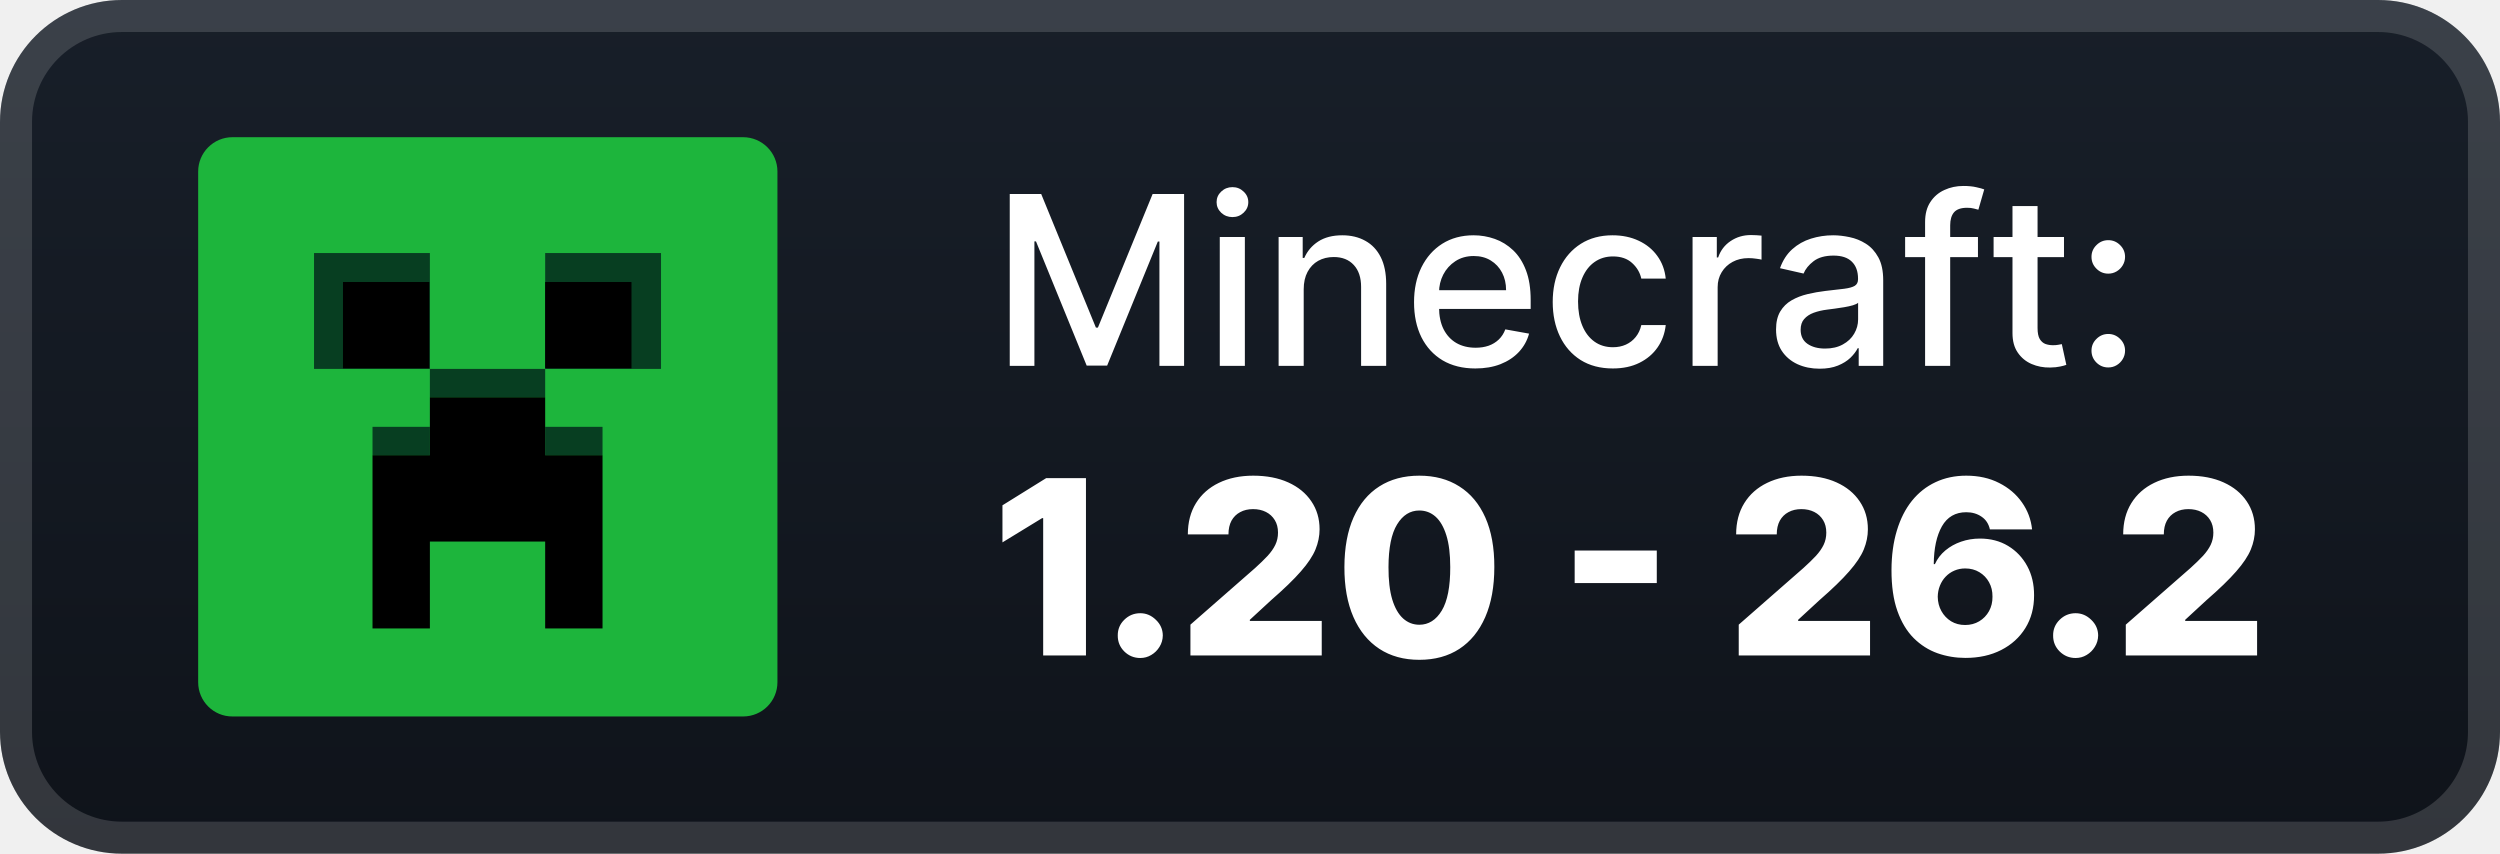
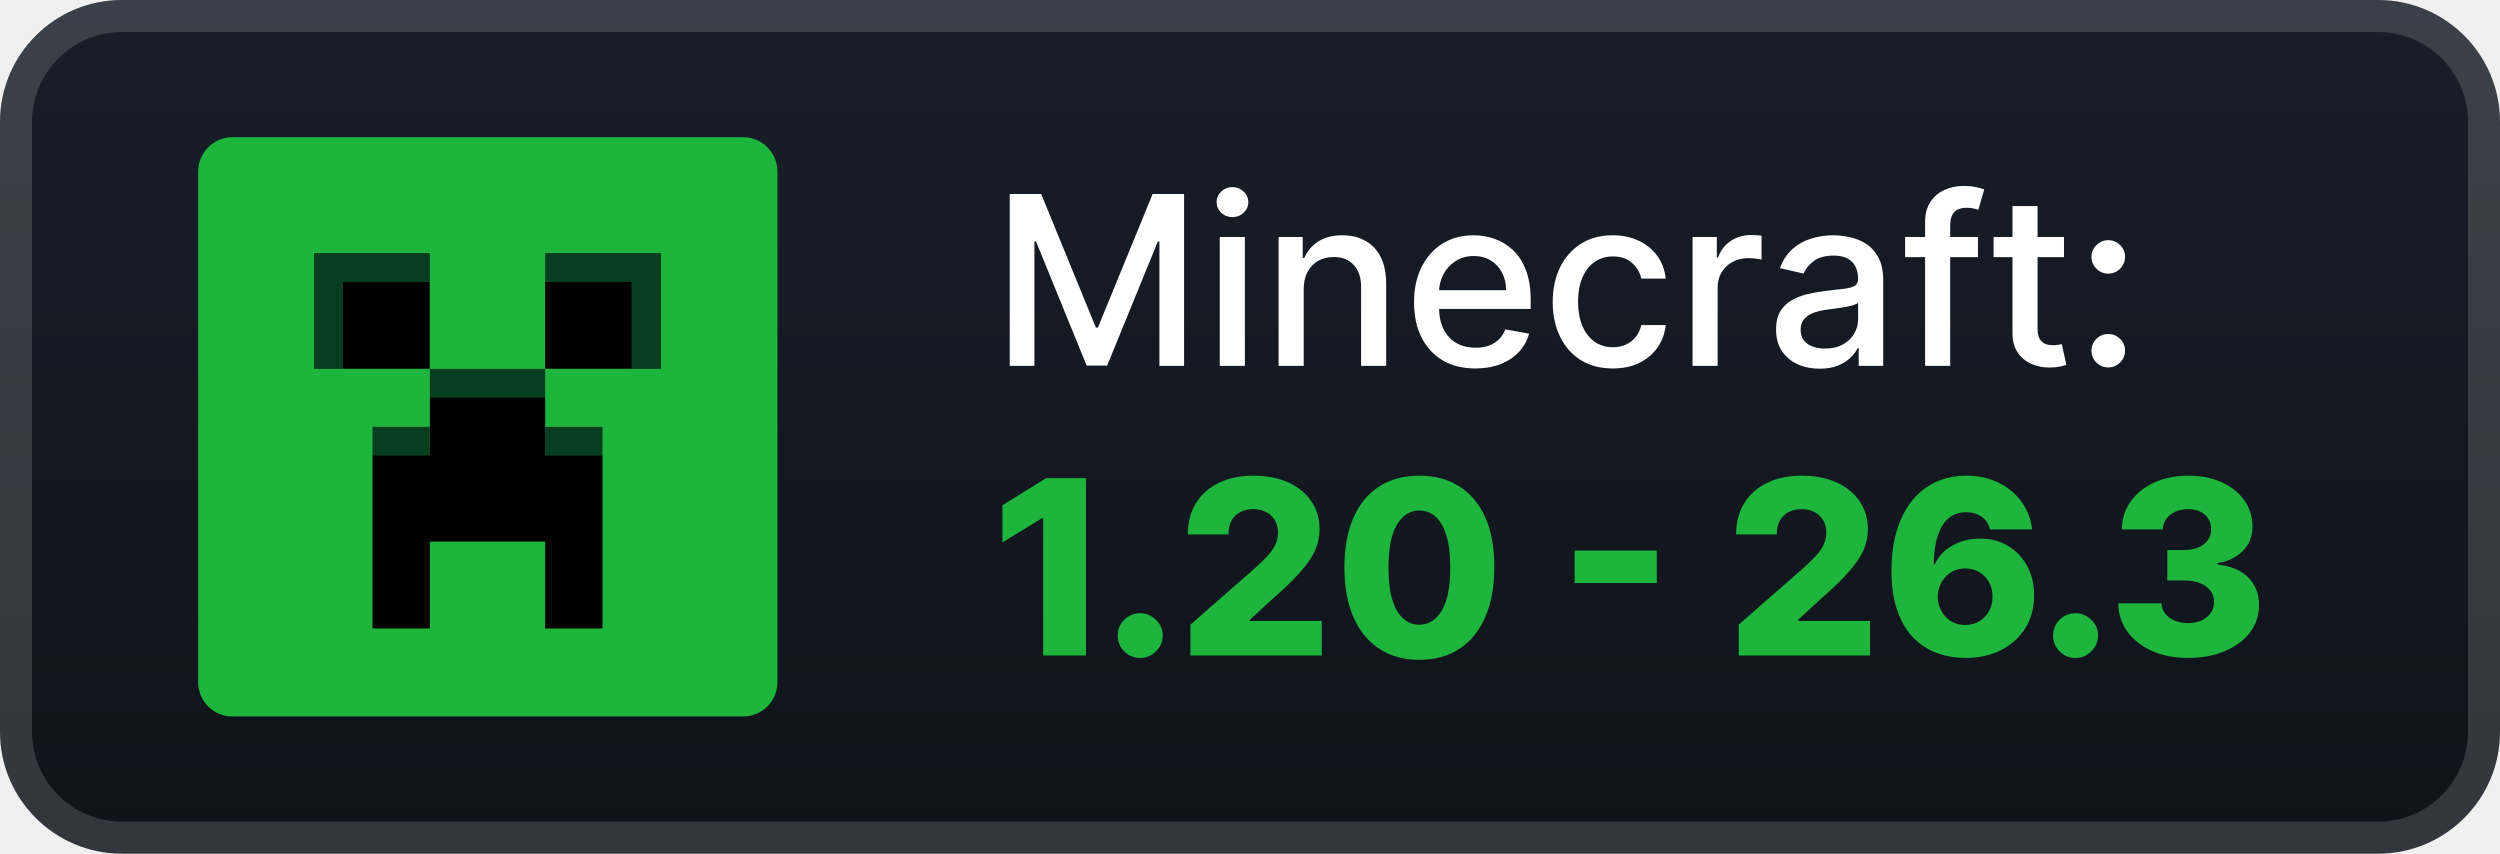
<svg xmlns="http://www.w3.org/2000/svg" width="164" height="56" viewBox="0 0 164 56" fill="none">
  <g clip-path="url(#clip0_1_8)">
    <path d="M156 0H8C3.582 0 0 3.582 0 8V48C0 52.418 3.582 56 8 56H156C160.418 56 164 52.418 164 48V8C164 3.582 160.418 0 156 0Z" fill="url(#paint0_linear_1_8)" />
    <path d="M156 1.05H8C4.162 1.05 1.05 4.162 1.05 8V48C1.05 51.838 4.162 54.95 8 54.95H156C159.838 54.95 162.95 51.838 162.95 48V8C162.95 4.162 159.838 1.05 156 1.05Z" stroke="white" stroke-opacity="0.15" stroke-width="2.1" />
    <g clip-path="url(#clip1_1_8)">
      <path d="M15.249 9H48.744C49.991 9 51 10.01 51 11.249V44.751C51 45.998 49.991 47 48.751 47H15.249C14.009 47.007 13 45.998 13 44.758V11.249C13 10.01 14.009 9 15.249 9Z" fill="#1DB53C" />
      <path d="M20.6 16.6H28.2V24.2H20.6V16.6ZM35.763 16.6H43.363V24.2H35.763V16.6ZM24.437 28H28.2V29.863H24.437V28ZM28.2 24.2H35.763V26.063H28.2V24.2ZM35.763 28H39.526V29.863H35.763V28Z" fill="#073E21" />
      <path d="M28.163 24.163H22.5V18.5H28.163V24.163ZM35.763 18.5V24.163H41.426V18.5H35.763ZM35.763 26.063H28.2V29.863H24.437V41.226H28.2V35.526H35.763V41.226H39.526V29.863H35.763V26.063Z" fill="black" />
    </g>
-     <path d="M66.239 12.727H68.303L71.891 21.49H72.023L75.612 12.727H77.676V24H76.058V15.843H75.954L72.629 23.983H71.286L67.961 15.837H67.857V24H66.239V12.727ZM80.017 24V15.546H81.663V24H80.017ZM80.848 14.241C80.562 14.241 80.316 14.146 80.111 13.955C79.909 13.76 79.808 13.529 79.808 13.261C79.808 12.99 79.909 12.758 80.111 12.568C80.316 12.373 80.562 12.276 80.848 12.276C81.134 12.276 81.378 12.373 81.58 12.568C81.786 12.758 81.888 12.99 81.888 13.261C81.888 13.529 81.786 13.76 81.58 13.955C81.378 14.146 81.134 14.241 80.848 14.241ZM85.523 18.98V24H83.877V15.546H85.457V16.922H85.561C85.756 16.474 86.06 16.114 86.475 15.843C86.893 15.571 87.42 15.435 88.055 15.435C88.631 15.435 89.135 15.556 89.568 15.799C90.001 16.037 90.337 16.393 90.576 16.866C90.814 17.34 90.933 17.925 90.933 18.622V24H89.288V18.82C89.288 18.208 89.128 17.729 88.809 17.384C88.489 17.035 88.051 16.861 87.493 16.861C87.112 16.861 86.772 16.944 86.475 17.109C86.181 17.274 85.948 17.516 85.776 17.835C85.607 18.151 85.523 18.532 85.523 18.98ZM96.784 24.171C95.951 24.171 95.234 23.993 94.632 23.637C94.034 23.277 93.572 22.773 93.245 22.123C92.922 21.47 92.761 20.705 92.761 19.828C92.761 18.962 92.922 18.198 93.245 17.538C93.572 16.878 94.027 16.362 94.61 15.991C95.197 15.621 95.883 15.435 96.669 15.435C97.146 15.435 97.608 15.514 98.056 15.672C98.504 15.83 98.905 16.078 99.261 16.415C99.617 16.753 99.898 17.191 100.103 17.731C100.309 18.266 100.412 18.918 100.412 19.685V20.268H93.691V19.035H98.799C98.799 18.602 98.711 18.219 98.535 17.885C98.359 17.547 98.111 17.281 97.792 17.087C97.476 16.892 97.105 16.795 96.68 16.795C96.217 16.795 95.814 16.909 95.469 17.136C95.128 17.36 94.863 17.654 94.676 18.017C94.493 18.377 94.401 18.767 94.401 19.189V20.152C94.401 20.718 94.5 21.198 94.698 21.595C94.9 21.991 95.181 22.294 95.54 22.503C95.9 22.708 96.32 22.811 96.801 22.811C97.113 22.811 97.397 22.767 97.654 22.679C97.911 22.587 98.133 22.451 98.32 22.272C98.507 22.092 98.65 21.87 98.749 21.606L100.307 21.886C100.182 22.345 99.959 22.747 99.636 23.092C99.316 23.433 98.915 23.699 98.43 23.89C97.949 24.077 97.401 24.171 96.784 24.171ZM105.799 24.171C104.981 24.171 104.276 23.985 103.685 23.615C103.098 23.24 102.647 22.725 102.331 22.068C102.016 21.411 101.858 20.659 101.858 19.811C101.858 18.953 102.019 18.195 102.342 17.538C102.665 16.878 103.12 16.362 103.707 15.991C104.294 15.621 104.986 15.435 105.782 15.435C106.425 15.435 106.997 15.555 107.5 15.793C108.003 16.028 108.408 16.358 108.716 16.784C109.028 17.21 109.213 17.707 109.272 18.276H107.67C107.582 17.879 107.381 17.538 107.065 17.252C106.753 16.966 106.335 16.822 105.81 16.822C105.351 16.822 104.949 16.944 104.605 17.186C104.263 17.424 103.997 17.765 103.806 18.209C103.616 18.65 103.52 19.171 103.52 19.773C103.52 20.389 103.614 20.921 103.801 21.369C103.988 21.817 104.252 22.163 104.594 22.409C104.938 22.655 105.344 22.778 105.81 22.778C106.122 22.778 106.404 22.721 106.658 22.607C106.914 22.49 107.129 22.323 107.302 22.107C107.478 21.89 107.601 21.63 107.67 21.325H109.272C109.213 21.872 109.035 22.36 108.738 22.789C108.441 23.218 108.043 23.556 107.544 23.802C107.048 24.048 106.467 24.171 105.799 24.171ZM111.032 24V15.546H112.623V16.889H112.711C112.865 16.433 113.137 16.076 113.526 15.815C113.918 15.551 114.362 15.419 114.858 15.419C114.96 15.419 115.081 15.422 115.221 15.43C115.364 15.437 115.476 15.446 115.557 15.457V17.032C115.491 17.013 115.373 16.993 115.204 16.971C115.036 16.945 114.867 16.933 114.698 16.933C114.309 16.933 113.962 17.015 113.658 17.18C113.357 17.342 113.118 17.567 112.942 17.857C112.766 18.143 112.678 18.47 112.678 18.837V24H111.032ZM119.366 24.187C118.83 24.187 118.345 24.088 117.912 23.89C117.479 23.688 117.136 23.396 116.883 23.015C116.634 22.633 116.509 22.165 116.509 21.611C116.509 21.134 116.601 20.741 116.784 20.433C116.968 20.125 117.215 19.881 117.527 19.701C117.839 19.521 118.188 19.386 118.573 19.294C118.958 19.202 119.351 19.132 119.751 19.085C120.257 19.026 120.668 18.978 120.984 18.942C121.299 18.901 121.529 18.837 121.672 18.749C121.815 18.661 121.887 18.518 121.887 18.32V18.281C121.887 17.8 121.751 17.428 121.479 17.164C121.211 16.899 120.811 16.767 120.279 16.767C119.725 16.767 119.289 16.89 118.969 17.136C118.654 17.378 118.435 17.648 118.314 17.945L116.768 17.593C116.951 17.079 117.219 16.665 117.571 16.349C117.927 16.03 118.336 15.799 118.799 15.655C119.261 15.509 119.747 15.435 120.257 15.435C120.595 15.435 120.953 15.476 121.331 15.556C121.712 15.633 122.068 15.777 122.398 15.986C122.732 16.195 123.006 16.494 123.219 16.883C123.431 17.268 123.538 17.769 123.538 18.386V24H121.931V22.844H121.865C121.758 23.057 121.598 23.266 121.386 23.472C121.173 23.677 120.899 23.848 120.566 23.983C120.232 24.119 119.832 24.187 119.366 24.187ZM119.723 22.866C120.178 22.866 120.567 22.776 120.89 22.596C121.217 22.417 121.465 22.182 121.633 21.892C121.806 21.598 121.892 21.285 121.892 20.951V19.861C121.833 19.919 121.72 19.974 121.551 20.026C121.386 20.074 121.197 20.116 120.984 20.152C120.771 20.186 120.564 20.217 120.362 20.246C120.16 20.272 119.991 20.294 119.855 20.312C119.536 20.352 119.244 20.42 118.98 20.516C118.72 20.611 118.511 20.749 118.353 20.929C118.199 21.105 118.122 21.34 118.122 21.633C118.122 22.041 118.272 22.349 118.573 22.558C118.874 22.763 119.257 22.866 119.723 22.866ZM129.754 15.546V16.866H124.976V15.546H129.754ZM126.286 24V14.566C126.286 14.037 126.401 13.599 126.633 13.25C126.864 12.898 127.17 12.636 127.552 12.463C127.933 12.287 128.348 12.199 128.796 12.199C129.126 12.199 129.409 12.226 129.643 12.281C129.878 12.333 130.053 12.38 130.166 12.425L129.781 13.757C129.704 13.735 129.605 13.709 129.484 13.68C129.363 13.646 129.216 13.63 129.043 13.63C128.643 13.63 128.357 13.729 128.185 13.927C128.016 14.125 127.932 14.412 127.932 14.786V24H126.286ZM135.398 15.546V16.866H130.78V15.546H135.398ZM132.019 13.52H133.664V21.518C133.664 21.837 133.712 22.077 133.807 22.239C133.903 22.396 134.026 22.505 134.176 22.563C134.33 22.618 134.497 22.646 134.677 22.646C134.809 22.646 134.925 22.637 135.024 22.618C135.123 22.6 135.2 22.585 135.255 22.574L135.552 23.934C135.457 23.971 135.321 24.007 135.145 24.044C134.969 24.084 134.749 24.106 134.484 24.11C134.051 24.117 133.648 24.04 133.273 23.879C132.899 23.717 132.596 23.468 132.365 23.13C132.134 22.793 132.019 22.369 132.019 21.859V13.52ZM138.303 24.105C138.002 24.105 137.743 23.998 137.527 23.785C137.31 23.569 137.202 23.308 137.202 23.004C137.202 22.703 137.31 22.446 137.527 22.233C137.743 22.017 138.002 21.908 138.303 21.908C138.604 21.908 138.863 22.017 139.079 22.233C139.296 22.446 139.404 22.703 139.404 23.004C139.404 23.206 139.352 23.391 139.25 23.56C139.151 23.725 139.019 23.857 138.853 23.956C138.688 24.055 138.505 24.105 138.303 24.105ZM138.303 17.951C138.002 17.951 137.743 17.843 137.527 17.626C137.31 17.41 137.202 17.151 137.202 16.85C137.202 16.549 137.31 16.292 137.527 16.079C137.743 15.863 138.002 15.755 138.303 15.755C138.604 15.755 138.863 15.863 139.079 16.079C139.296 16.292 139.404 16.549 139.404 16.85C139.404 17.052 139.352 17.237 139.25 17.406C139.151 17.571 139.019 17.703 138.853 17.802C138.688 17.901 138.505 17.951 138.303 17.951ZM71.239 31.364V43H68.432V33.989H68.364L65.761 35.58V33.148L68.631 31.364H71.239ZM74.803 43.165C74.394 43.165 74.043 43.021 73.751 42.733C73.463 42.445 73.322 42.097 73.325 41.688C73.322 41.286 73.463 40.943 73.751 40.659C74.043 40.371 74.394 40.227 74.803 40.227C75.189 40.227 75.53 40.371 75.825 40.659C76.124 40.943 76.276 41.286 76.28 41.688C76.276 41.96 76.204 42.208 76.064 42.432C75.928 42.655 75.748 42.833 75.524 42.966C75.305 43.099 75.064 43.165 74.803 43.165ZM78.092 43V40.977L82.337 37.261C82.655 36.974 82.926 36.71 83.149 36.472C83.373 36.229 83.543 35.987 83.66 35.744C83.778 35.498 83.837 35.231 83.837 34.943C83.837 34.621 83.767 34.347 83.626 34.119C83.486 33.888 83.293 33.71 83.047 33.585C82.801 33.46 82.519 33.398 82.2 33.398C81.878 33.398 81.596 33.464 81.354 33.597C81.111 33.725 80.922 33.913 80.785 34.159C80.653 34.405 80.587 34.705 80.587 35.057H77.922C77.922 34.265 78.1 33.581 78.456 33.006C78.812 32.43 79.312 31.987 79.956 31.676C80.604 31.362 81.356 31.204 82.212 31.204C83.094 31.204 83.861 31.352 84.513 31.648C85.164 31.943 85.668 32.356 86.024 32.886C86.384 33.413 86.564 34.025 86.564 34.722C86.564 35.165 86.475 35.604 86.297 36.04C86.119 36.475 85.799 36.956 85.337 37.483C84.878 38.01 84.227 38.64 83.382 39.375L81.99 40.659V40.733H86.706V43H78.092ZM93.108 43.284C92.093 43.284 91.218 43.044 90.483 42.562C89.748 42.078 89.182 41.383 88.784 40.477C88.386 39.568 88.189 38.475 88.193 37.199C88.197 35.922 88.396 34.839 88.79 33.949C89.188 33.055 89.752 32.375 90.483 31.909C91.218 31.439 92.093 31.204 93.108 31.204C94.123 31.204 94.998 31.439 95.733 31.909C96.472 32.375 97.04 33.055 97.438 33.949C97.835 34.843 98.032 35.926 98.028 37.199C98.028 38.479 97.829 39.574 97.432 40.483C97.034 41.392 96.468 42.087 95.733 42.568C95.002 43.045 94.127 43.284 93.108 43.284ZM93.108 40.983C93.714 40.983 94.204 40.674 94.579 40.057C94.954 39.436 95.14 38.483 95.136 37.199C95.136 36.358 95.051 35.665 94.881 35.119C94.71 34.57 94.474 34.161 94.171 33.892C93.867 33.623 93.513 33.489 93.108 33.489C92.506 33.489 92.019 33.794 91.648 34.403C91.276 35.01 91.089 35.941 91.085 37.199C91.081 38.051 91.163 38.758 91.329 39.318C91.5 39.879 91.739 40.297 92.046 40.574C92.352 40.847 92.706 40.983 93.108 40.983ZM108.685 36.114V38.25H103.298V36.114H108.685ZM114.061 43V40.977L118.305 37.261C118.624 36.974 118.894 36.71 119.118 36.472C119.341 36.229 119.512 35.987 119.629 35.744C119.747 35.498 119.805 35.231 119.805 34.943C119.805 34.621 119.735 34.347 119.595 34.119C119.455 33.888 119.262 33.71 119.016 33.585C118.769 33.46 118.487 33.398 118.169 33.398C117.847 33.398 117.565 33.464 117.322 33.597C117.08 33.725 116.891 33.913 116.754 34.159C116.622 34.405 116.555 34.705 116.555 35.057H113.891C113.891 34.265 114.069 33.581 114.425 33.006C114.781 32.43 115.281 31.987 115.925 31.676C116.572 31.362 117.324 31.204 118.18 31.204C119.063 31.204 119.83 31.352 120.482 31.648C121.133 31.943 121.637 32.356 121.993 32.886C122.353 33.413 122.533 34.025 122.533 34.722C122.533 35.165 122.444 35.604 122.266 36.04C122.088 36.475 121.768 36.956 121.305 37.483C120.847 38.01 120.196 38.64 119.351 39.375L117.959 40.659V40.733H122.675V43H114.061ZM128.929 43.159C128.293 43.159 127.683 43.057 127.099 42.852C126.516 42.644 125.997 42.314 125.543 41.864C125.088 41.409 124.73 40.814 124.469 40.08C124.207 39.341 124.079 38.441 124.082 37.381C124.086 36.422 124.204 35.562 124.435 34.801C124.666 34.036 124.995 33.386 125.423 32.852C125.855 32.318 126.37 31.911 126.969 31.631C127.571 31.347 128.243 31.204 128.986 31.204C129.8 31.204 130.518 31.364 131.139 31.682C131.764 31.996 132.264 32.42 132.639 32.955C133.014 33.485 133.236 34.076 133.304 34.727H130.537C130.454 34.36 130.27 34.081 129.986 33.892C129.705 33.699 129.372 33.602 128.986 33.602C128.274 33.602 127.741 33.911 127.389 34.528C127.041 35.146 126.863 35.972 126.855 37.006H126.929C127.088 36.657 127.317 36.358 127.616 36.108C127.916 35.858 128.259 35.667 128.645 35.534C129.035 35.398 129.448 35.33 129.884 35.33C130.58 35.33 131.196 35.49 131.73 35.812C132.264 36.135 132.683 36.576 132.986 37.136C133.289 37.693 133.438 38.331 133.435 39.051C133.438 39.862 133.249 40.578 132.866 41.199C132.484 41.816 131.954 42.297 131.276 42.642C130.601 42.987 129.819 43.159 128.929 43.159ZM128.912 41C129.257 41 129.565 40.919 129.838 40.756C130.111 40.593 130.325 40.371 130.48 40.091C130.635 39.811 130.711 39.494 130.707 39.142C130.711 38.786 130.635 38.47 130.48 38.193C130.329 37.917 130.116 37.697 129.844 37.534C129.575 37.371 129.266 37.29 128.918 37.29C128.664 37.29 128.427 37.337 128.207 37.432C127.988 37.526 127.796 37.659 127.634 37.83C127.474 37.996 127.349 38.193 127.259 38.42C127.168 38.644 127.12 38.886 127.116 39.148C127.12 39.492 127.2 39.805 127.355 40.085C127.51 40.365 127.723 40.589 127.991 40.756C128.26 40.919 128.567 41 128.912 41ZM136.162 43.165C135.753 43.165 135.402 43.021 135.111 42.733C134.823 42.445 134.681 42.097 134.685 41.688C134.681 41.286 134.823 40.943 135.111 40.659C135.402 40.371 135.753 40.227 136.162 40.227C136.548 40.227 136.889 40.371 137.185 40.659C137.484 40.943 137.635 41.286 137.639 41.688C137.635 41.96 137.563 42.208 137.423 42.432C137.287 42.655 137.107 42.833 136.884 42.966C136.664 43.099 136.423 43.165 136.162 43.165ZM139.452 43V40.977L143.696 37.261C144.014 36.974 144.285 36.71 144.509 36.472C144.732 36.229 144.902 35.987 145.02 35.744C145.137 35.498 145.196 35.231 145.196 34.943C145.196 34.621 145.126 34.347 144.986 34.119C144.846 33.888 144.652 33.71 144.406 33.585C144.16 33.46 143.878 33.398 143.56 33.398C143.238 33.398 142.955 33.464 142.713 33.597C142.471 33.725 142.281 33.913 142.145 34.159C142.012 34.405 141.946 34.705 141.946 35.057H139.281C139.281 34.265 139.459 33.581 139.815 33.006C140.171 32.43 140.671 31.987 141.315 31.676C141.963 31.362 142.715 31.204 143.571 31.204C144.454 31.204 145.221 31.352 145.872 31.648C146.524 31.943 147.027 32.356 147.384 32.886C147.743 33.413 147.923 34.025 147.923 34.722C147.923 35.165 147.834 35.604 147.656 36.04C147.478 36.475 147.158 36.956 146.696 37.483C146.238 38.01 145.586 38.64 144.741 39.375L143.349 40.659V40.733H148.065V43H139.452Z" fill="white" />
+     <path d="M66.239 12.727H68.303L71.891 21.49H72.023L75.612 12.727H77.676V24H76.058V15.843H75.954L72.629 23.983H71.286L67.961 15.837H67.857V24H66.239V12.727ZM80.017 24V15.546H81.663V24H80.017ZM80.848 14.241C80.562 14.241 80.316 14.146 80.111 13.955C79.909 13.76 79.808 13.529 79.808 13.261C79.808 12.99 79.909 12.758 80.111 12.568C80.316 12.373 80.562 12.276 80.848 12.276C81.134 12.276 81.378 12.373 81.58 12.568C81.786 12.758 81.888 12.99 81.888 13.261C81.888 13.529 81.786 13.76 81.58 13.955C81.378 14.146 81.134 14.241 80.848 14.241ZM85.523 18.98V24H83.877V15.546H85.457V16.922H85.561C85.756 16.474 86.06 16.114 86.475 15.843C86.893 15.571 87.42 15.435 88.055 15.435C88.631 15.435 89.135 15.556 89.568 15.799C90.001 16.037 90.337 16.393 90.576 16.866C90.814 17.34 90.933 17.925 90.933 18.622V24H89.288V18.82C89.288 18.208 89.128 17.729 88.809 17.384C88.489 17.035 88.051 16.861 87.493 16.861C87.112 16.861 86.772 16.944 86.475 17.109C86.181 17.274 85.948 17.516 85.776 17.835C85.607 18.151 85.523 18.532 85.523 18.98ZM96.784 24.171C95.951 24.171 95.234 23.993 94.632 23.637C94.034 23.277 93.572 22.773 93.245 22.123C92.922 21.47 92.761 20.705 92.761 19.828C92.761 18.962 92.922 18.198 93.245 17.538C93.572 16.878 94.027 16.362 94.61 15.991C95.197 15.621 95.883 15.435 96.669 15.435C97.146 15.435 97.608 15.514 98.056 15.672C98.504 15.83 98.905 16.078 99.261 16.415C99.617 16.753 99.898 17.191 100.103 17.731C100.309 18.266 100.412 18.918 100.412 19.685V20.268H93.691V19.035H98.799C98.799 18.602 98.711 18.219 98.535 17.885C98.359 17.547 98.111 17.281 97.792 17.087C97.476 16.892 97.105 16.795 96.68 16.795C96.217 16.795 95.814 16.909 95.469 17.136C95.128 17.36 94.863 17.654 94.676 18.017C94.493 18.377 94.401 18.767 94.401 19.189V20.152C94.401 20.718 94.5 21.198 94.698 21.595C94.9 21.991 95.181 22.294 95.54 22.503C95.9 22.708 96.32 22.811 96.801 22.811C97.113 22.811 97.397 22.767 97.654 22.679C97.911 22.587 98.133 22.451 98.32 22.272C98.507 22.092 98.65 21.87 98.749 21.606L100.307 21.886C100.182 22.345 99.959 22.747 99.636 23.092C99.316 23.433 98.915 23.699 98.43 23.89C97.949 24.077 97.401 24.171 96.784 24.171ZM105.799 24.171C104.981 24.171 104.276 23.985 103.685 23.615C103.098 23.24 102.647 22.725 102.331 22.068C102.016 21.411 101.858 20.659 101.858 19.811C101.858 18.953 102.019 18.195 102.342 17.538C102.665 16.878 103.12 16.362 103.707 15.991C104.294 15.621 104.986 15.435 105.782 15.435C106.425 15.435 106.997 15.555 107.5 15.793C108.003 16.028 108.408 16.358 108.716 16.784C109.028 17.21 109.213 17.707 109.272 18.276H107.67C107.582 17.879 107.381 17.538 107.065 17.252C106.753 16.966 106.335 16.822 105.81 16.822C105.351 16.822 104.949 16.944 104.605 17.186C104.263 17.424 103.997 17.765 103.806 18.209C103.616 18.65 103.52 19.171 103.52 19.773C103.52 20.389 103.614 20.921 103.801 21.369C103.988 21.817 104.252 22.163 104.594 22.409C104.938 22.655 105.344 22.778 105.81 22.778C106.122 22.778 106.404 22.721 106.658 22.607C106.914 22.49 107.129 22.323 107.302 22.107C107.478 21.89 107.601 21.63 107.67 21.325H109.272C109.213 21.872 109.035 22.36 108.738 22.789C108.441 23.218 108.043 23.556 107.544 23.802C107.048 24.048 106.467 24.171 105.799 24.171ZM111.032 24V15.546H112.623V16.889H112.711C112.865 16.433 113.137 16.076 113.526 15.815C113.918 15.551 114.362 15.419 114.858 15.419C114.96 15.419 115.081 15.422 115.221 15.43C115.364 15.437 115.476 15.446 115.557 15.457V17.032C115.491 17.013 115.373 16.993 115.204 16.971C115.036 16.945 114.867 16.933 114.698 16.933C114.309 16.933 113.962 17.015 113.658 17.18C113.357 17.342 113.118 17.567 112.942 17.857C112.766 18.143 112.678 18.47 112.678 18.837V24H111.032ZM119.366 24.187C118.83 24.187 118.345 24.088 117.912 23.89C117.479 23.688 117.136 23.396 116.883 23.015C116.634 22.633 116.509 22.165 116.509 21.611C116.509 21.134 116.601 20.741 116.784 20.433C116.968 20.125 117.215 19.881 117.527 19.701C117.839 19.521 118.188 19.386 118.573 19.294C118.958 19.202 119.351 19.132 119.751 19.085C120.257 19.026 120.668 18.978 120.984 18.942C121.299 18.901 121.529 18.837 121.672 18.749C121.815 18.661 121.887 18.518 121.887 18.32V18.281C121.887 17.8 121.751 17.428 121.479 17.164C121.211 16.899 120.811 16.767 120.279 16.767C119.725 16.767 119.289 16.89 118.969 17.136C118.654 17.378 118.435 17.648 118.314 17.945L116.768 17.593C116.951 17.079 117.219 16.665 117.571 16.349C117.927 16.03 118.336 15.799 118.799 15.655C119.261 15.509 119.747 15.435 120.257 15.435C120.595 15.435 120.953 15.476 121.331 15.556C121.712 15.633 122.068 15.777 122.398 15.986C122.732 16.195 123.006 16.494 123.219 16.883C123.431 17.268 123.538 17.769 123.538 18.386V24H121.931V22.844H121.865C121.758 23.057 121.598 23.266 121.386 23.472C121.173 23.677 120.899 23.848 120.566 23.983C120.232 24.119 119.832 24.187 119.366 24.187ZM119.723 22.866C120.178 22.866 120.567 22.776 120.89 22.596C121.217 22.417 121.465 22.182 121.633 21.892C121.806 21.598 121.892 21.285 121.892 20.951V19.861C121.833 19.919 121.72 19.974 121.551 20.026C121.386 20.074 121.197 20.116 120.984 20.152C120.771 20.186 120.564 20.217 120.362 20.246C120.16 20.272 119.991 20.294 119.855 20.312C119.536 20.352 119.244 20.42 118.98 20.516C118.72 20.611 118.511 20.749 118.353 20.929C118.199 21.105 118.122 21.34 118.122 21.633C118.122 22.041 118.272 22.349 118.573 22.558C118.874 22.763 119.257 22.866 119.723 22.866ZM129.754 15.546V16.866H124.976V15.546H129.754ZM126.286 24V14.566C126.286 14.037 126.401 13.599 126.633 13.25C126.864 12.898 127.17 12.636 127.552 12.463C127.933 12.287 128.348 12.199 128.796 12.199C129.126 12.199 129.409 12.226 129.643 12.281C129.878 12.333 130.053 12.38 130.166 12.425L129.781 13.757C129.704 13.735 129.605 13.709 129.484 13.68C129.363 13.646 129.216 13.63 129.043 13.63C128.643 13.63 128.357 13.729 128.185 13.927C128.016 14.125 127.932 14.412 127.932 14.786V24H126.286ZM135.398 15.546V16.866H130.78V15.546H135.398ZM132.019 13.52H133.664V21.518C133.664 21.837 133.712 22.077 133.807 22.239C133.903 22.396 134.026 22.505 134.176 22.563C134.33 22.618 134.497 22.646 134.677 22.646C134.809 22.646 134.925 22.637 135.024 22.618C135.123 22.6 135.2 22.585 135.255 22.574L135.552 23.934C135.457 23.971 135.321 24.007 135.145 24.044C134.969 24.084 134.749 24.106 134.484 24.11C134.051 24.117 133.648 24.04 133.273 23.879C132.899 23.717 132.596 23.468 132.365 23.13C132.134 22.793 132.019 22.369 132.019 21.859V13.52ZM138.303 24.105C138.002 24.105 137.743 23.998 137.527 23.785C137.31 23.569 137.202 23.308 137.202 23.004C137.202 22.703 137.31 22.446 137.527 22.233C137.743 22.017 138.002 21.908 138.303 21.908C138.604 21.908 138.863 22.017 139.079 22.233C139.296 22.446 139.404 22.703 139.404 23.004C139.404 23.206 139.352 23.391 139.25 23.56C139.151 23.725 139.019 23.857 138.853 23.956C138.688 24.055 138.505 24.105 138.303 24.105ZM138.303 17.951C138.002 17.951 137.743 17.843 137.527 17.626C137.31 17.41 137.202 17.151 137.202 16.85C137.202 16.549 137.31 16.292 137.527 16.079C137.743 15.863 138.002 15.755 138.303 15.755C138.604 15.755 138.863 15.863 139.079 16.079C139.296 16.292 139.404 16.549 139.404 16.85C139.404 17.052 139.352 17.237 139.25 17.406C139.151 17.571 139.019 17.703 138.853 17.802C138.688 17.901 138.505 17.951 138.303 17.951Z" fill="white" />
+     <path d="M71.239 31.364V43H68.432V33.989H68.364L65.761 35.58V33.148L68.631 31.364H71.239ZM74.803 43.165C74.394 43.165 74.043 43.021 73.751 42.733C73.463 42.445 73.322 42.097 73.325 41.688C73.322 41.286 73.463 40.943 73.751 40.659C74.043 40.371 74.394 40.227 74.803 40.227C75.189 40.227 75.53 40.371 75.825 40.659C76.124 40.943 76.276 41.286 76.28 41.688C76.276 41.96 76.204 42.208 76.064 42.432C75.928 42.655 75.748 42.833 75.524 42.966C75.305 43.099 75.064 43.165 74.803 43.165ZM78.092 43V40.977L82.337 37.261C82.655 36.974 82.926 36.71 83.149 36.472C83.373 36.229 83.543 35.987 83.66 35.744C83.778 35.498 83.837 35.231 83.837 34.943C83.837 34.621 83.767 34.347 83.626 34.119C83.486 33.888 83.293 33.71 83.047 33.585C82.801 33.46 82.519 33.398 82.2 33.398C81.878 33.398 81.596 33.464 81.354 33.597C81.111 33.725 80.922 33.913 80.785 34.159C80.653 34.405 80.587 34.705 80.587 35.057H77.922C77.922 34.265 78.1 33.581 78.456 33.006C78.812 32.43 79.312 31.987 79.956 31.676C80.604 31.362 81.356 31.204 82.212 31.204C83.094 31.204 83.861 31.352 84.513 31.648C85.164 31.943 85.668 32.356 86.024 32.886C86.384 33.413 86.564 34.025 86.564 34.722C86.564 35.165 86.475 35.604 86.297 36.04C86.119 36.475 85.799 36.956 85.337 37.483C84.878 38.01 84.227 38.64 83.382 39.375L81.99 40.659V40.733H86.706V43H78.092ZM93.108 43.284C92.093 43.284 91.218 43.044 90.483 42.562C89.748 42.078 89.182 41.383 88.784 40.477C88.386 39.568 88.189 38.475 88.193 37.199C88.197 35.922 88.396 34.839 88.79 33.949C89.188 33.055 89.752 32.375 90.483 31.909C91.218 31.439 92.093 31.204 93.108 31.204C94.123 31.204 94.998 31.439 95.733 31.909C96.472 32.375 97.04 33.055 97.438 33.949C97.835 34.843 98.032 35.926 98.028 37.199C98.028 38.479 97.829 39.574 97.432 40.483C97.034 41.392 96.468 42.087 95.733 42.568C95.002 43.045 94.127 43.284 93.108 43.284ZM93.108 40.983C93.714 40.983 94.204 40.674 94.579 40.057C94.954 39.436 95.14 38.483 95.136 37.199C95.136 36.358 95.051 35.665 94.881 35.119C94.71 34.57 94.474 34.161 94.171 33.892C93.867 33.623 93.513 33.489 93.108 33.489C92.506 33.489 92.019 33.794 91.648 34.403C91.276 35.01 91.089 35.941 91.085 37.199C91.081 38.051 91.163 38.758 91.329 39.318C91.5 39.879 91.739 40.297 92.046 40.574C92.352 40.847 92.706 40.983 93.108 40.983ZM108.685 36.114V38.25H103.298V36.114H108.685ZM114.061 43V40.977L118.305 37.261C118.624 36.974 118.894 36.71 119.118 36.472C119.341 36.229 119.512 35.987 119.629 35.744C119.747 35.498 119.805 35.231 119.805 34.943C119.805 34.621 119.735 34.347 119.595 34.119C119.455 33.888 119.262 33.71 119.016 33.585C118.769 33.46 118.487 33.398 118.169 33.398C117.847 33.398 117.565 33.464 117.322 33.597C117.08 33.725 116.891 33.913 116.754 34.159C116.622 34.405 116.555 34.705 116.555 35.057H113.891C113.891 34.265 114.069 33.581 114.425 33.006C114.781 32.43 115.281 31.987 115.925 31.676C116.572 31.362 117.324 31.204 118.18 31.204C119.063 31.204 119.83 31.352 120.482 31.648C121.133 31.943 121.637 32.356 121.993 32.886C122.353 33.413 122.533 34.025 122.533 34.722C122.533 35.165 122.444 35.604 122.266 36.04C122.088 36.475 121.768 36.956 121.305 37.483C120.847 38.01 120.196 38.64 119.351 39.375L117.959 40.659V40.733H122.675V43H114.061ZM128.929 43.159C128.293 43.159 127.683 43.057 127.099 42.852C126.516 42.644 125.997 42.314 125.543 41.864C125.088 41.409 124.73 40.814 124.469 40.08C124.207 39.341 124.079 38.441 124.082 37.381C124.086 36.422 124.204 35.562 124.435 34.801C124.666 34.036 124.995 33.386 125.423 32.852C125.855 32.318 126.37 31.911 126.969 31.631C127.571 31.347 128.243 31.204 128.986 31.204C129.8 31.204 130.518 31.364 131.139 31.682C131.764 31.996 132.264 32.42 132.639 32.955C133.014 33.485 133.236 34.076 133.304 34.727H130.537C130.454 34.36 130.27 34.081 129.986 33.892C129.705 33.699 129.372 33.602 128.986 33.602C128.274 33.602 127.741 33.911 127.389 34.528C127.041 35.146 126.863 35.972 126.855 37.006H126.929C127.088 36.657 127.317 36.358 127.616 36.108C127.916 35.858 128.259 35.667 128.645 35.534C129.035 35.398 129.448 35.33 129.884 35.33C130.58 35.33 131.196 35.49 131.73 35.812C132.264 36.135 132.683 36.576 132.986 37.136C133.289 37.693 133.438 38.331 133.435 39.051C133.438 39.862 133.249 40.578 132.866 41.199C132.484 41.816 131.954 42.297 131.276 42.642C130.601 42.987 129.819 43.159 128.929 43.159ZM128.912 41C129.257 41 129.565 40.919 129.838 40.756C130.111 40.593 130.325 40.371 130.48 40.091C130.635 39.811 130.711 39.494 130.707 39.142C130.711 38.786 130.635 38.47 130.48 38.193C130.329 37.917 130.116 37.697 129.844 37.534C129.575 37.371 129.266 37.29 128.918 37.29C128.664 37.29 128.427 37.337 128.207 37.432C127.988 37.526 127.796 37.659 127.634 37.83C127.474 37.996 127.349 38.193 127.259 38.42C127.168 38.644 127.12 38.886 127.116 39.148C127.12 39.492 127.2 39.805 127.355 40.085C127.51 40.365 127.723 40.589 127.991 40.756C128.26 40.919 128.567 41 128.912 41ZM136.162 43.165C135.753 43.165 135.402 43.021 135.111 42.733C134.823 42.445 134.681 42.097 134.685 41.688C134.681 41.286 134.823 40.943 135.111 40.659C135.402 40.371 135.753 40.227 136.162 40.227C136.548 40.227 136.889 40.371 137.185 40.659C137.484 40.943 137.635 41.286 137.639 41.688C137.635 41.96 137.563 42.208 137.423 42.432C137.287 42.655 137.107 42.833 136.884 42.966C136.664 43.099 136.423 43.165 136.162 43.165ZM143.534 43.159C142.648 43.159 141.862 43.008 141.176 42.705C140.494 42.398 139.956 41.975 139.562 41.438C139.169 40.9 138.968 40.28 138.96 39.58H141.79C141.801 39.833 141.883 40.059 142.034 40.256C142.186 40.449 142.392 40.6 142.653 40.71C142.915 40.82 143.212 40.875 143.545 40.875C143.879 40.875 144.172 40.816 144.426 40.699C144.684 40.578 144.884 40.413 145.028 40.205C145.172 39.992 145.242 39.75 145.239 39.477C145.242 39.205 145.165 38.962 145.006 38.75C144.847 38.538 144.621 38.373 144.33 38.256C144.042 38.138 143.701 38.08 143.307 38.08H142.176V36.08H143.307C143.652 36.08 143.955 36.023 144.216 35.909C144.481 35.795 144.688 35.636 144.835 35.432C144.983 35.224 145.055 34.985 145.051 34.716C145.055 34.455 144.992 34.225 144.864 34.028C144.739 33.828 144.563 33.672 144.335 33.562C144.112 33.453 143.852 33.398 143.557 33.398C143.246 33.398 142.964 33.453 142.71 33.562C142.46 33.672 142.261 33.828 142.114 34.028C141.966 34.229 141.888 34.462 141.881 34.727H139.193C139.201 34.034 139.394 33.424 139.773 32.898C140.152 32.367 140.667 31.953 141.318 31.653C141.973 31.354 142.72 31.204 143.557 31.204C144.39 31.204 145.123 31.35 145.756 31.642C146.388 31.934 146.881 32.331 147.233 32.835C147.585 33.335 147.761 33.901 147.761 34.534C147.765 35.189 147.551 35.729 147.119 36.153C146.691 36.578 146.14 36.839 145.466 36.938V37.028C146.367 37.135 147.047 37.426 147.506 37.903C147.968 38.381 148.197 38.977 148.193 39.693C148.193 40.367 147.994 40.966 147.597 41.489C147.203 42.008 146.653 42.417 145.949 42.716C145.248 43.011 144.443 43.159 143.534 43.159Z" fill="#1DB53C" />
  </g>
  <defs>
    <linearGradient id="paint0_linear_1_8" x1="82" y1="0" x2="82" y2="56" gradientUnits="userSpaceOnUse">
      <stop stop-color="#181F29" />
      <stop offset="1" stop-color="#0F131A" />
    </linearGradient>
    <clipPath id="clip0_1_8">
      <rect width="164" height="56" fill="white" />
    </clipPath>
    <clipPath id="clip1_1_8">
      <rect width="38" height="38" fill="white" transform="translate(13 9)" />
    </clipPath>
  </defs>
</svg>
